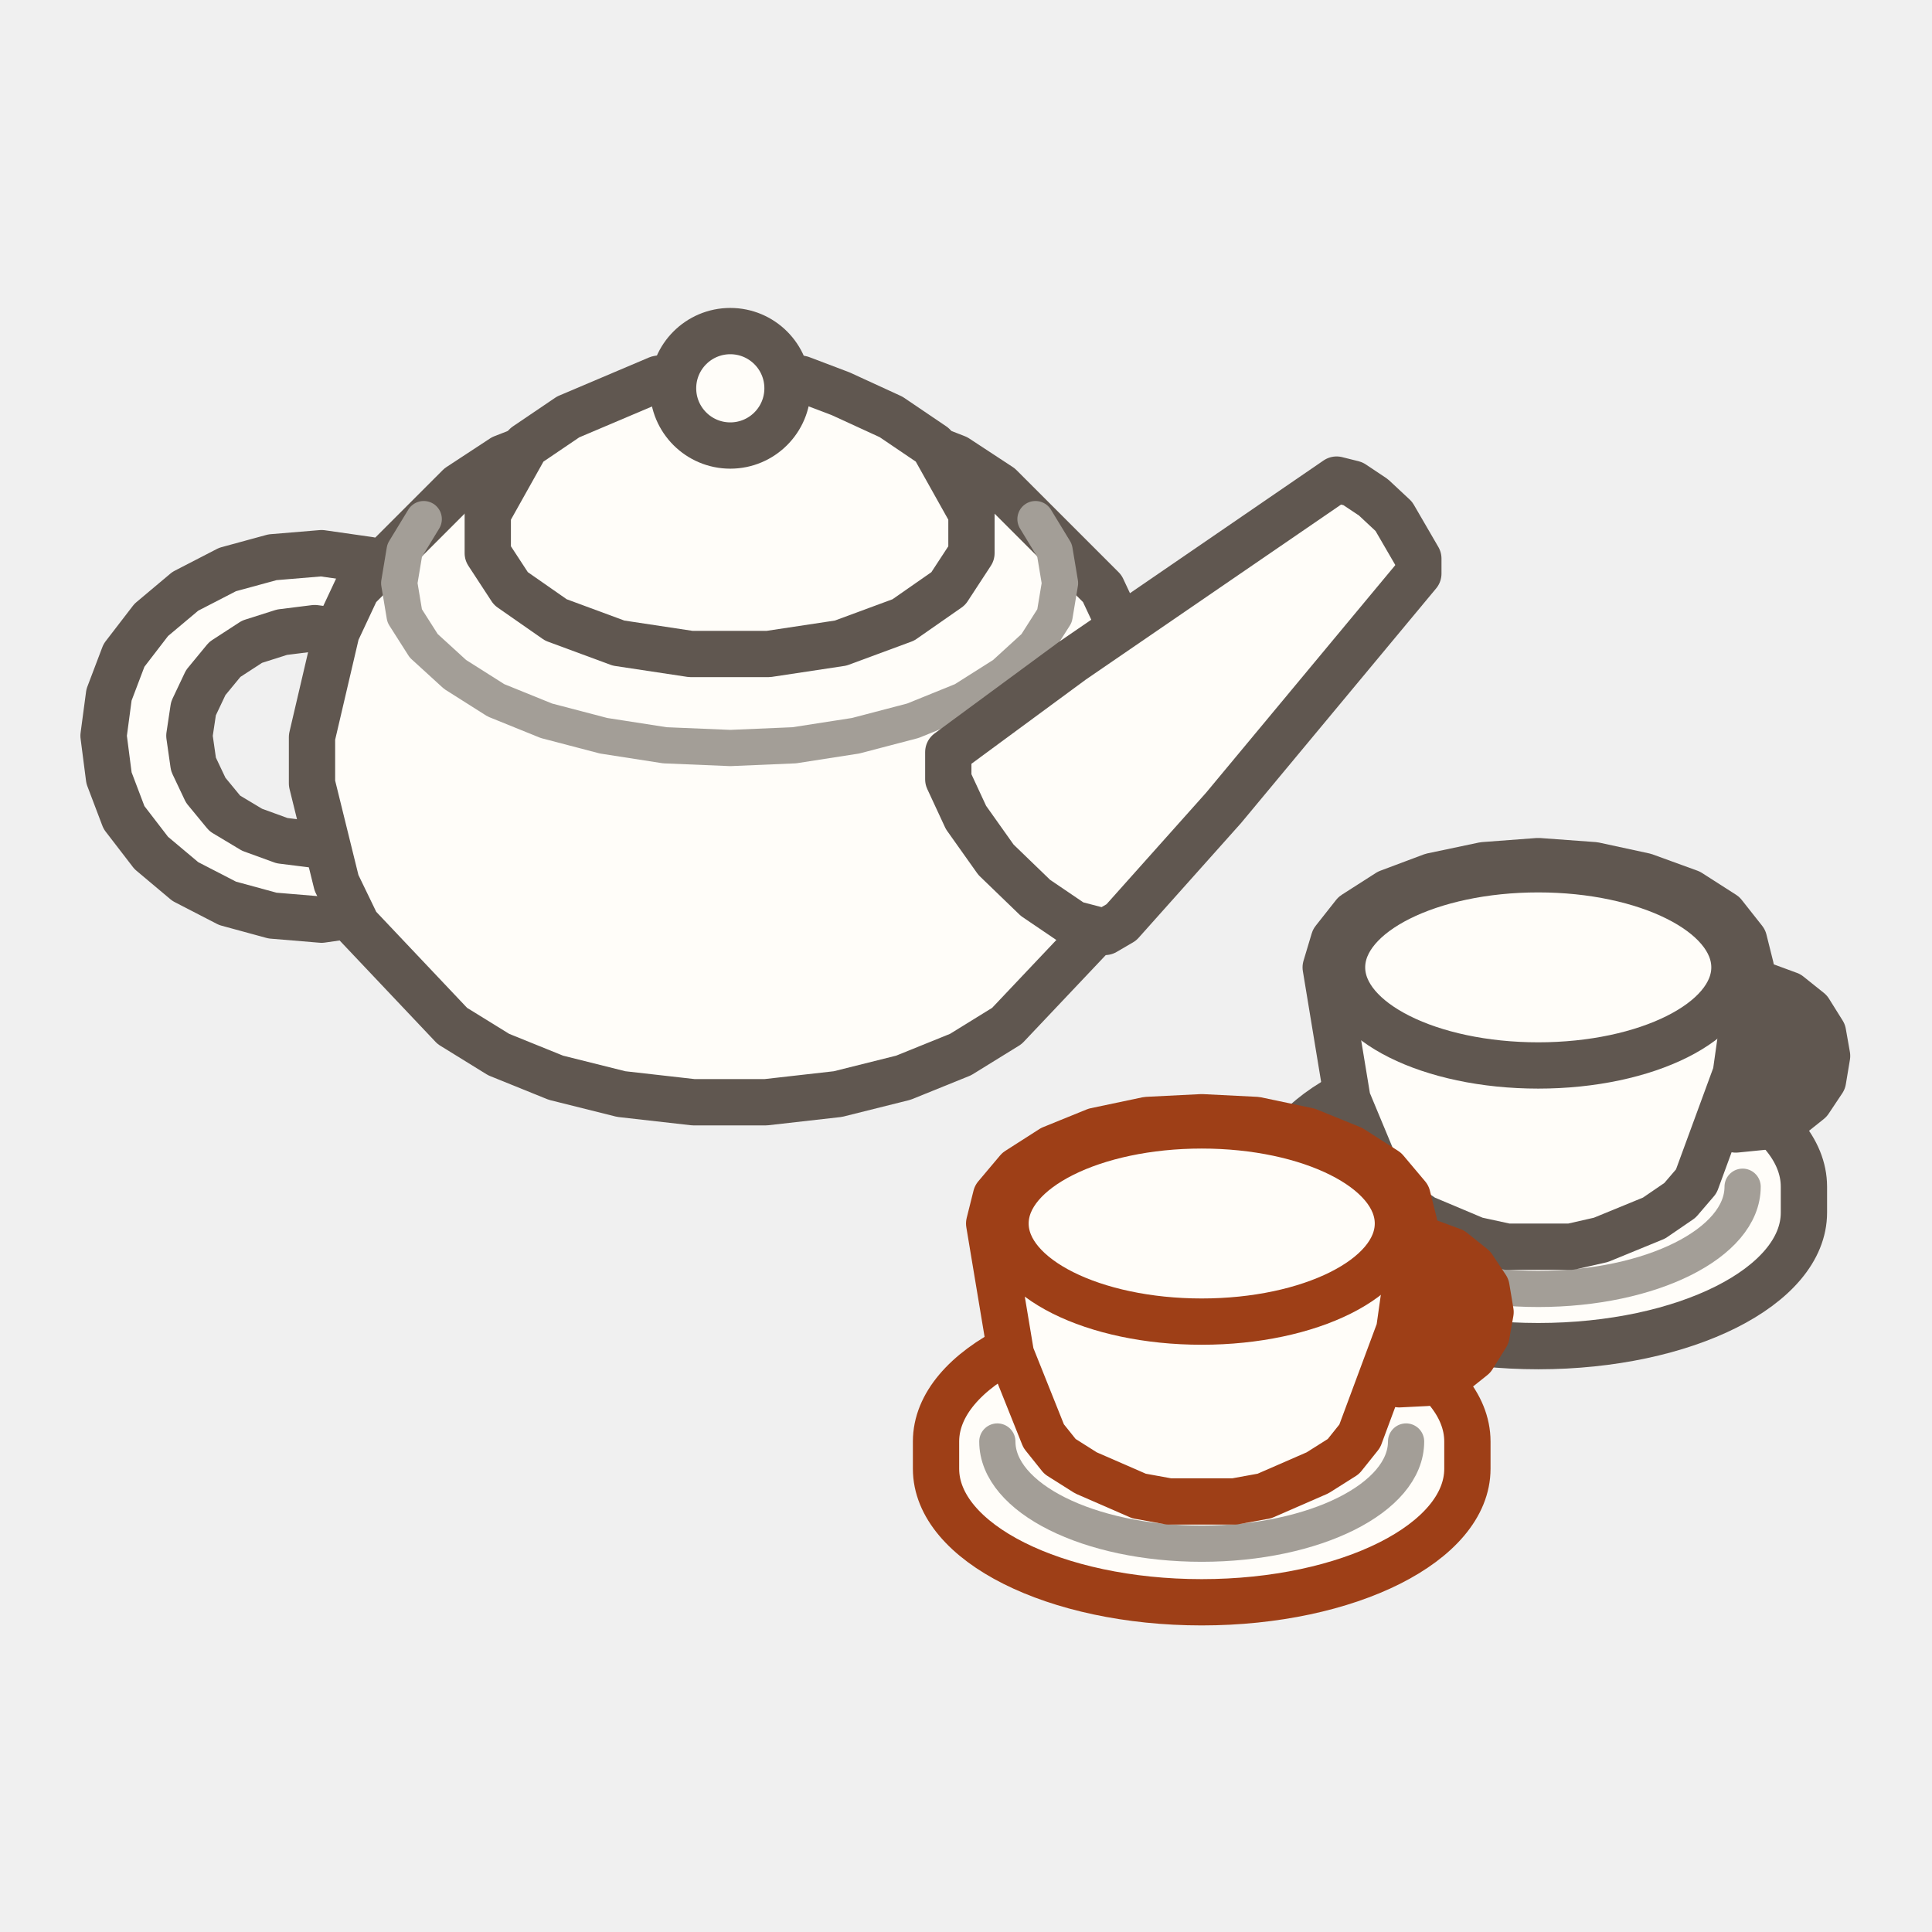
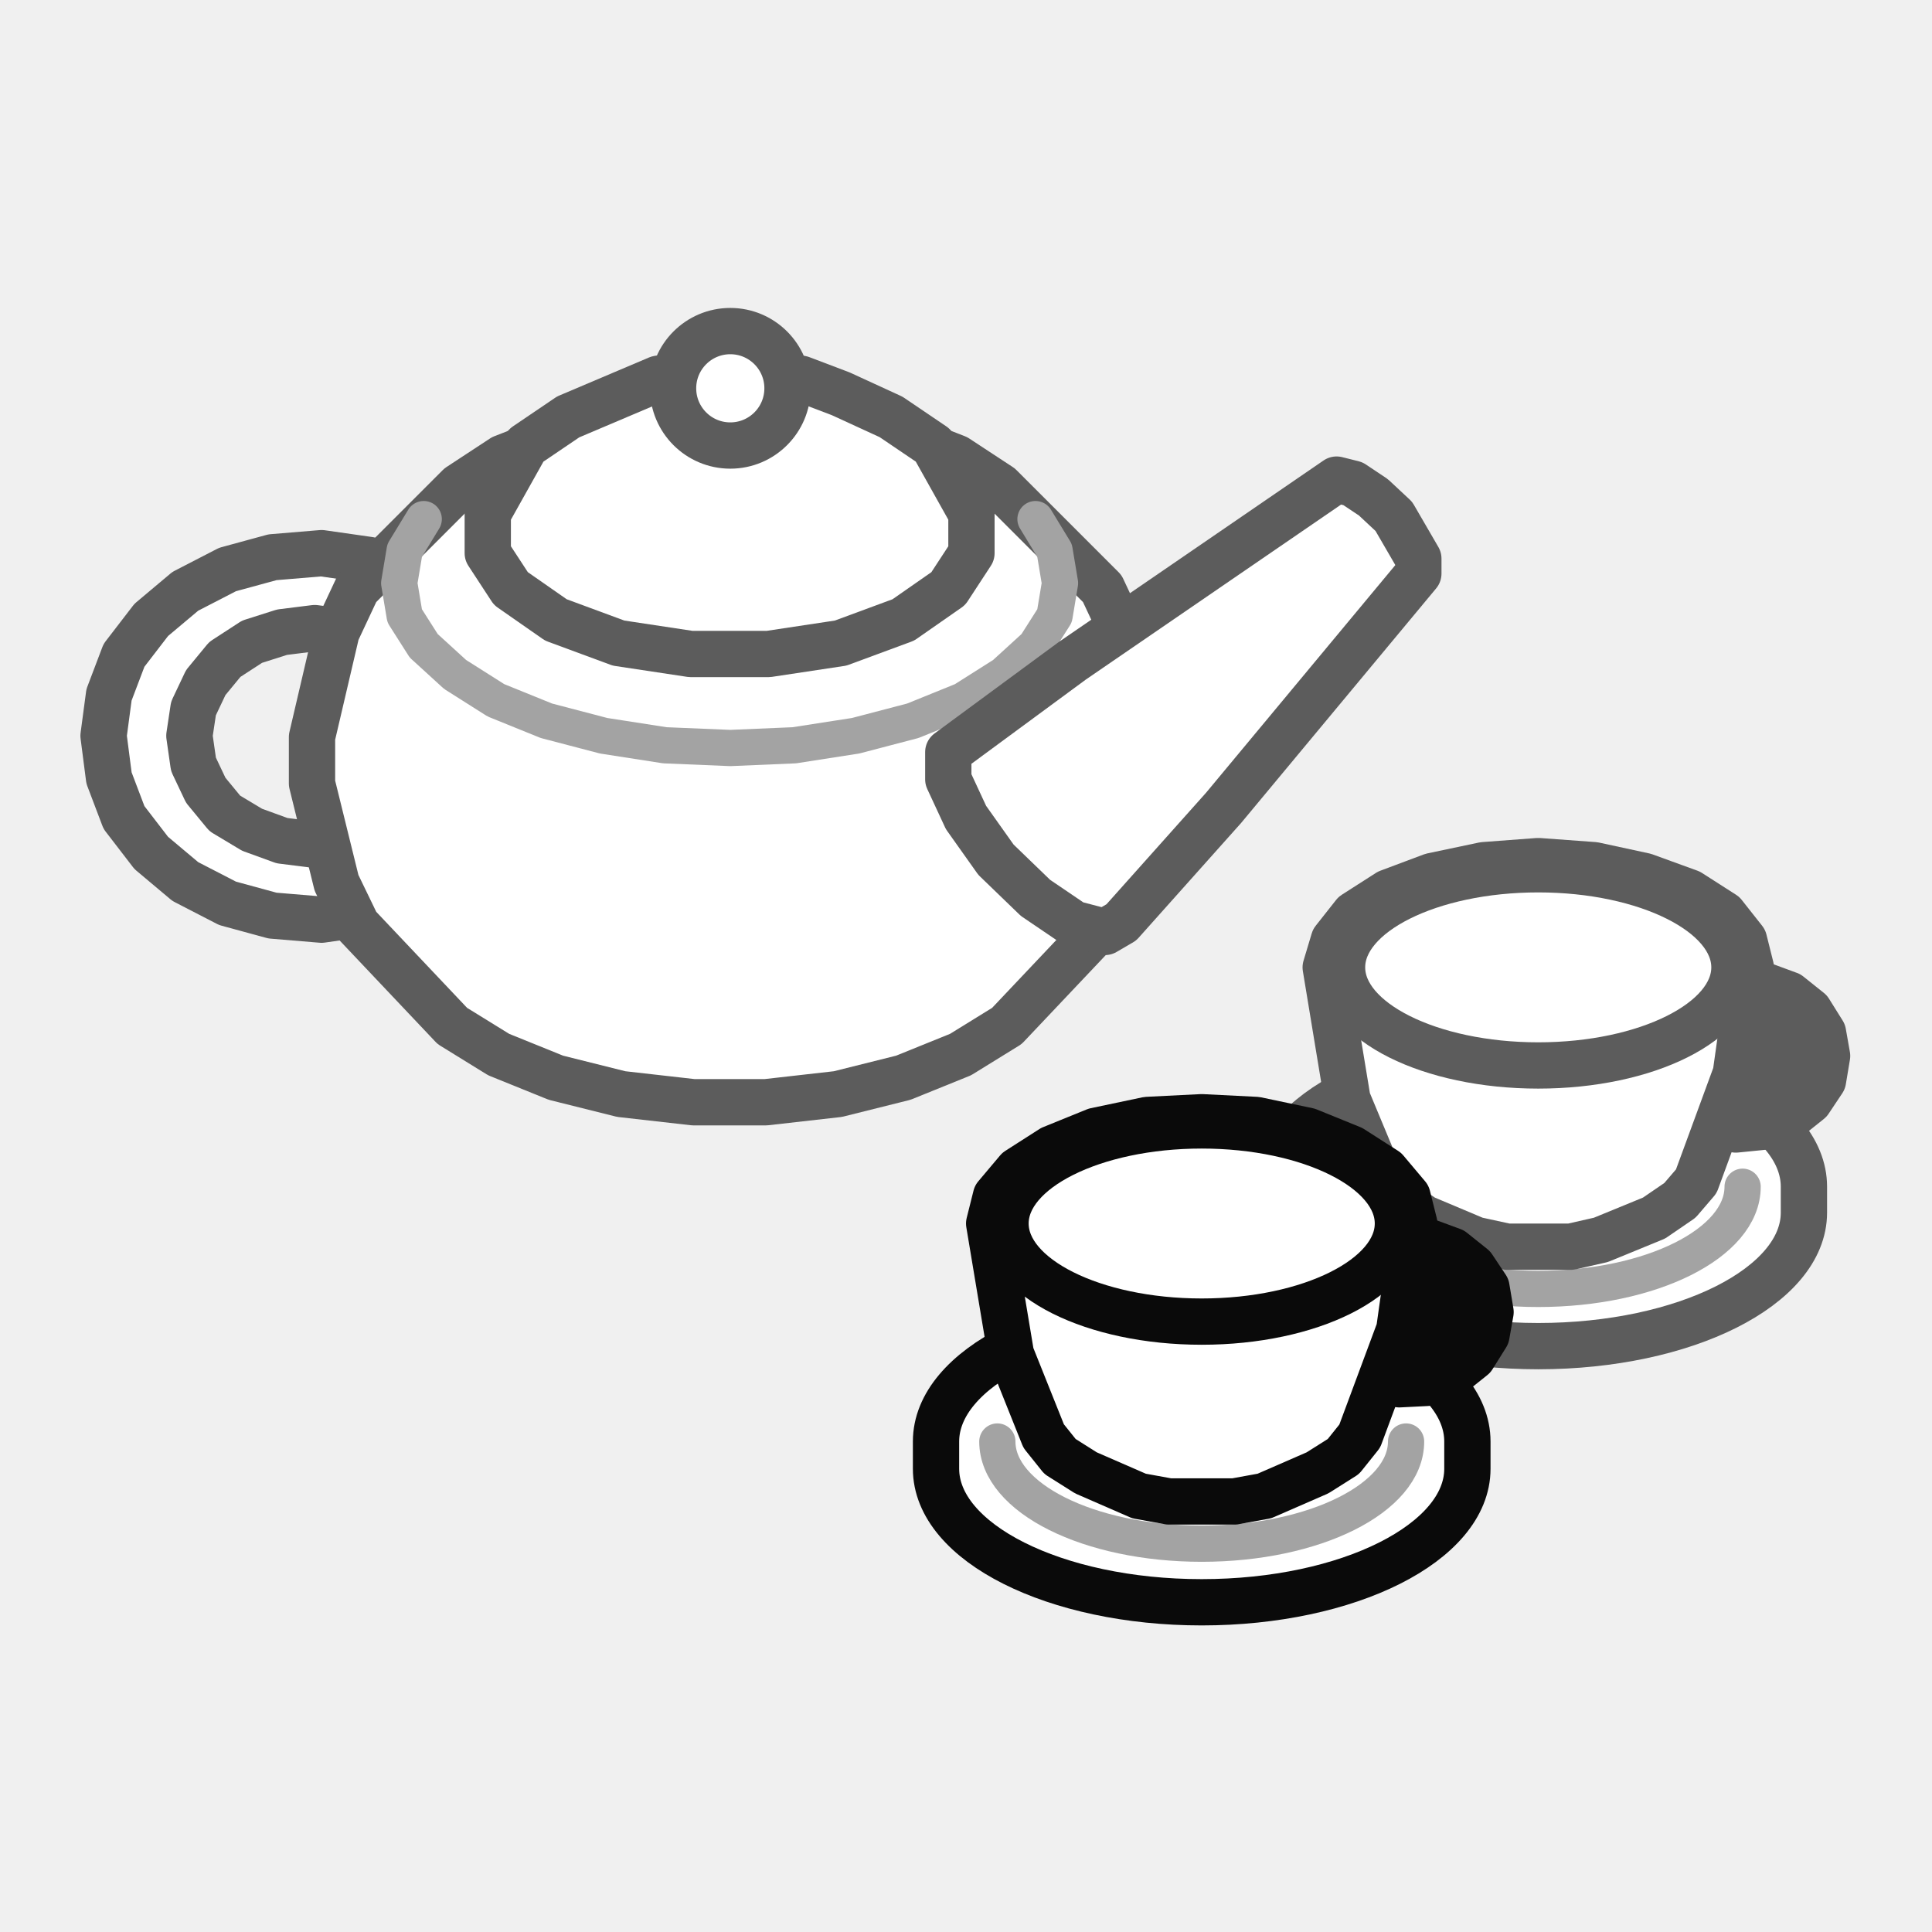
- <svg xmlns="http://www.w3.org/2000/svg" viewBox="-5.85 -4.82 14.18 14.18" width="48" height="48" class="u-icon u-icon--compact" fill="#fffdf9" stroke="#605750" stroke-width="1.15" stroke-linecap="round" stroke-linejoin="round" data-icon="good-company" aria-hidden="true" focusable="false">
+ <svg xmlns="http://www.w3.org/2000/svg" viewBox="-5.85 -4.82 14.18 14.18" width="48" height="48" class="u-icon u-icon--compact" fill="#ffffff" stroke="#5c5c5c" stroke-width="1.15" stroke-linecap="round" stroke-linejoin="round" data-icon="good-company" aria-hidden="true" focusable="false">
  <path d="M-3.14-.71l-.35-.05-.36.03-.33.09-.31.16-.25.21-.2.26-.11.29-.04.3.04.31.11.29.2.26.25.21.31.16.33.09.36.03.35-.05-.17-.53-.23.03-.24-.03-.22-.08-.2-.12-.14-.17-.09-.19-.03-.21.03-.2.09-.19.14-.17.2-.13.22-.07.24-.03.23.03z" vector-effect="non-scaling-stroke" />
  <path d="M-3.56.93l0-.34.18-.77.15-.32.75-.75.32-.21.41-.16.66-.16.39-.05.41 0 .39.05.66.16.41.16.32.21.75.75.15.32.18.77 0 .34-.18.73-.15.31-.7.74-.34.21-.42.17-.48.12-.53.06-.53 0-.53-.06-.48-.12-.42-.17-.34-.21-.7-.74-.15-.31z" vector-effect="non-scaling-stroke" />
-   <path class="ui-s-l" stroke="#a39e97" stroke-width="0.9" fill="none" d="M1.75-1.01l.14.23.04.24-.04.24-.14.22-.23.21-.3.19-.37.15-.42.11-.45.07-.47.02-.48-.02-.45-.07-.42-.11-.37-.15-.3-.19-.23-.21-.14-.22-.04-.24.04-.24.14-.23" vector-effect="non-scaling-stroke" />
+   <path class="ui-s-l" stroke="#a3a3a3" stroke-width="0.9" fill="none" d="M1.75-1.01l.14.23.04.24-.04.24-.14.22-.23.21-.3.19-.37.15-.42.11-.45.07-.47.02-.48-.02-.45-.07-.42-.11-.37-.15-.3-.19-.23-.21-.14-.22-.04-.24.04-.24.14-.23" vector-effect="non-scaling-stroke" />
  <path d="M-2.27-1.05l.28-.5.31-.21.66-.28.35-.06.35 0 .35.06.29.11.37.17.31.21.28.5 0 .29-.17.26-.33.23-.46.17-.53.08-.57 0-.53-.08-.46-.17-.33-.23-.17-.26z" vector-effect="non-scaling-stroke" />
  <path d="M-.91-1.97A.42.42 0 1 0 -.07-1.97A.42.42 0 1 0 -.91-1.97z" vector-effect="non-scaling-stroke" />
  <path d="M1.11.7l.91-.67 1.94-1.33.12.03.15.1.15.14.18.31 0 .11-1.43 1.72-.75.84-.12.07-.23-.06-.28-.19-.29-.28-.22-.31-.13-.28z" vector-effect="non-scaling-stroke" />
  <path d="M3.49 3.89A1.95.98 0 0 1 7.39 3.89L7.39 4.08A1.95.98 0 0 1 3.49 4.08z" vector-effect="non-scaling-stroke" />
-   <path class="ui-s-l" stroke="#a39e97" stroke-width="0.9" fill="none" d="M3.94 3.89A1.5.75 0 0 0 6.94 3.89" vector-effect="non-scaling-stroke" />
+   <path class="ui-s-l" stroke="#a3a3a3" stroke-width="0.9" fill="none" d="M3.94 3.89A1.5.75 0 0 0 6.94 3.89" vector-effect="non-scaling-stroke" />
  <path d="M3.88 2.28l.06-.2.15-.19.25-.16.32-.12.38-.08.4-.03.41.03.37.08.33.12.25.16.15.19.05.2-.11.78-.29.79-.12.14-.19.13-.39.16-.22.05-.47 0-.23-.05-.38-.16-.19-.13-.12-.14-.25-.6z" vector-effect="non-scaling-stroke" />
  <path class="ui-s-e" fill="none" d="M4 2.28A1.44.72 0 1 0 6.88 2.28A1.44.72 0 1 0 4 2.28z" vector-effect="non-scaling-stroke" />
  <path d="M6.89 3.47l.2-.02.19-.07.15-.12.1-.15.03-.18-.03-.17-.1-.16-.15-.12-.19-.07-.2-.01.03.27.12.02.11.05.07.09.02.1-.02.11-.07.08-.11.06-.12.01z" vector-effect="non-scaling-stroke" />
-   <path class="ui-s-a ui-f-g" stroke="#9e3f17" d="M1.02 5.76A1.95.98 0 0 1 4.92 5.76L4.92 5.96A1.95.98 0 0 1 1.02 5.96z" vector-effect="non-scaling-stroke" />
-   <path class="ui-s-l" stroke="#a39e97" stroke-width="0.9" fill="none" d="M1.47 5.76A1.5.75 0 0 0 4.47 5.76" vector-effect="non-scaling-stroke" />
-   <path class="ui-s-a ui-f-g" stroke="#9e3f17" d="M1.41 4.16l.05-.2.16-.19.25-.16.32-.13.38-.08.4-.02.4.02.38.08.32.13.25.16.16.19.05.2-.11.78-.29.78-.12.15-.19.12-.39.17-.22.04-.48 0-.22-.04-.39-.17-.19-.12-.12-.15-.24-.6z" vector-effect="non-scaling-stroke" />
-   <path class="ui-s-a" stroke="#9e3f17" fill="none" d="M1.53 4.16A1.44.72 0 1 0 4.41 4.16A1.44.72 0 1 0 1.53 4.16z" vector-effect="non-scaling-stroke" />
-   <path class="ui-s-a ui-f-g" stroke="#9e3f17" d="M4.42 5.34l.2-.01.19-.07.15-.12.1-.16.03-.17-.03-.18-.1-.15-.15-.12-.19-.07-.2-.02.02.28.13.01.1.05.07.09.03.11-.03.1-.07.09-.1.05-.13.02z" vector-effect="non-scaling-stroke" />
+   <path class="ui-s-a ui-f-g" stroke="#0a0a0a" d="M1.02 5.76A1.95.98 0 0 1 4.92 5.76L4.92 5.96A1.95.98 0 0 1 1.02 5.96z" vector-effect="non-scaling-stroke" />
+   <path class="ui-s-l" stroke="#a3a3a3" stroke-width="0.9" fill="none" d="M1.47 5.76A1.5.75 0 0 0 4.47 5.76" vector-effect="non-scaling-stroke" />
+   <path class="ui-s-a ui-f-g" stroke="#0a0a0a" d="M1.41 4.16l.05-.2.16-.19.25-.16.32-.13.38-.08.4-.02.4.02.38.08.32.13.25.16.16.19.05.2-.11.78-.29.78-.12.15-.19.12-.39.17-.22.04-.48 0-.22-.04-.39-.17-.19-.12-.12-.15-.24-.6z" vector-effect="non-scaling-stroke" />
+   <path class="ui-s-a" stroke="#0a0a0a" fill="none" d="M1.53 4.16A1.44.72 0 1 0 4.41 4.16A1.44.72 0 1 0 1.53 4.16z" vector-effect="non-scaling-stroke" />
+   <path class="ui-s-a ui-f-g" stroke="#0a0a0a" d="M4.42 5.34l.2-.01.19-.07.15-.12.1-.16.03-.17-.03-.18-.1-.15-.15-.12-.19-.07-.2-.02.02.28.13.01.1.05.07.09.03.11-.03.1-.07.09-.1.05-.13.02z" vector-effect="non-scaling-stroke" />
</svg>
